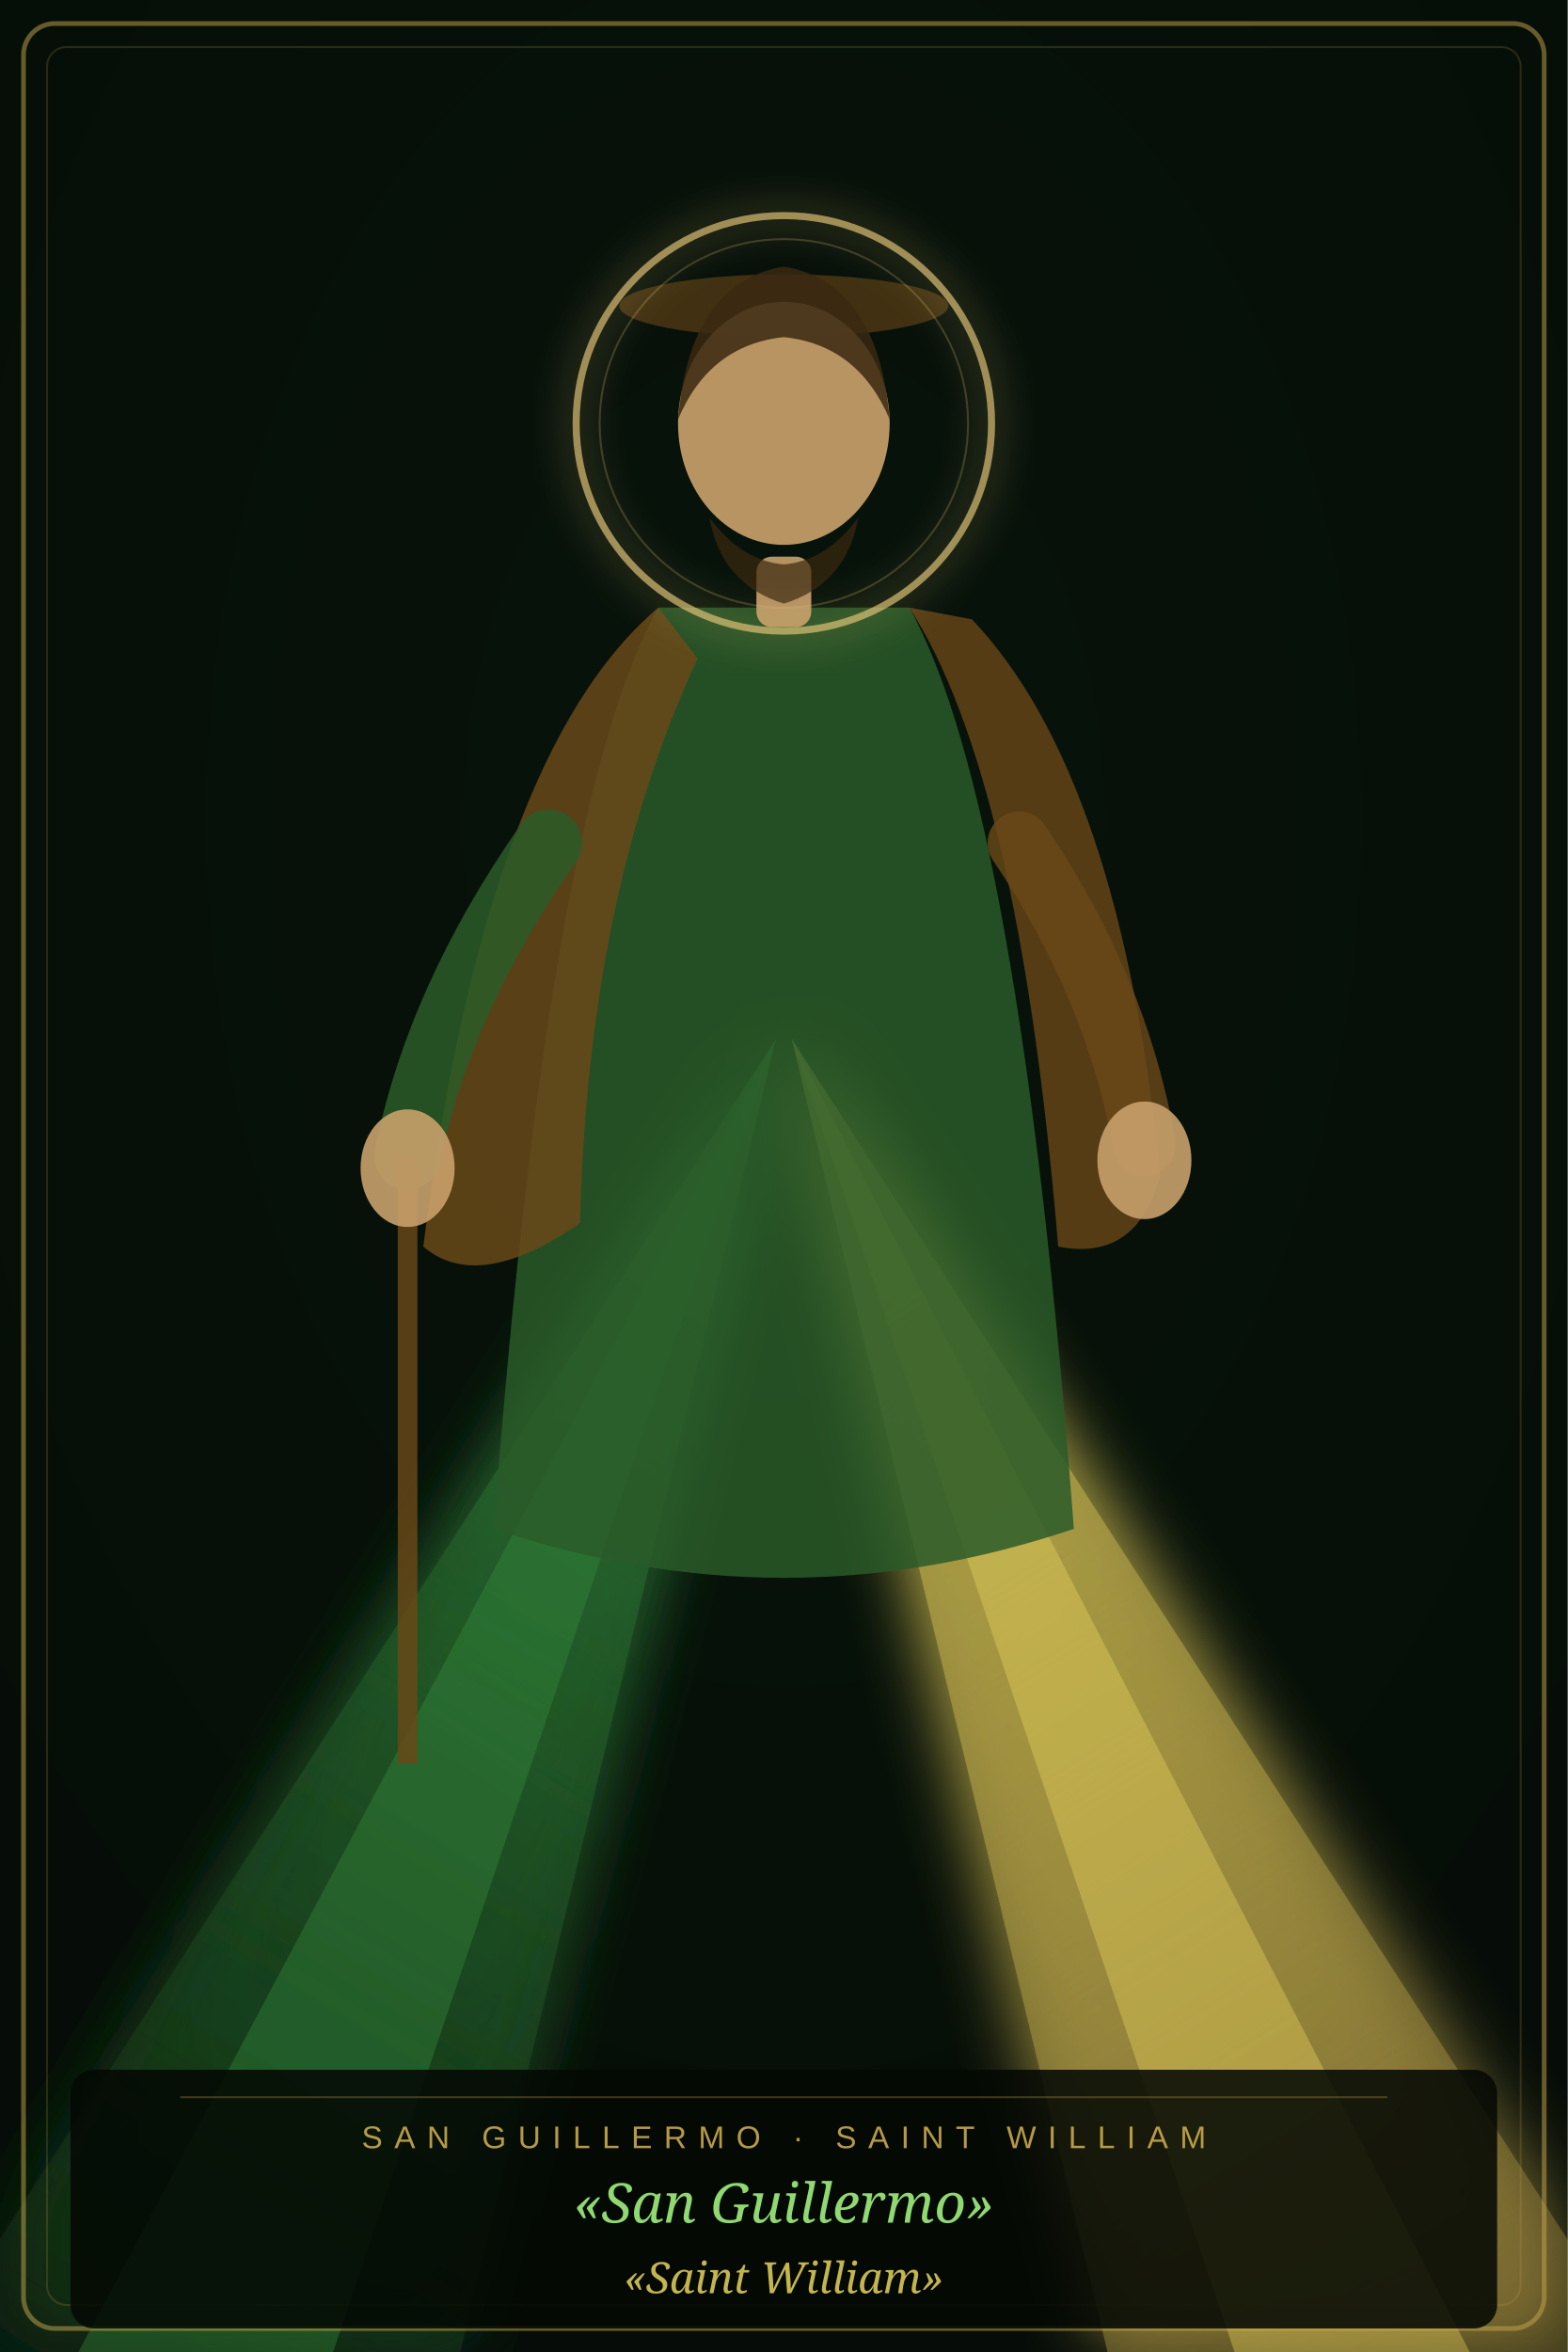
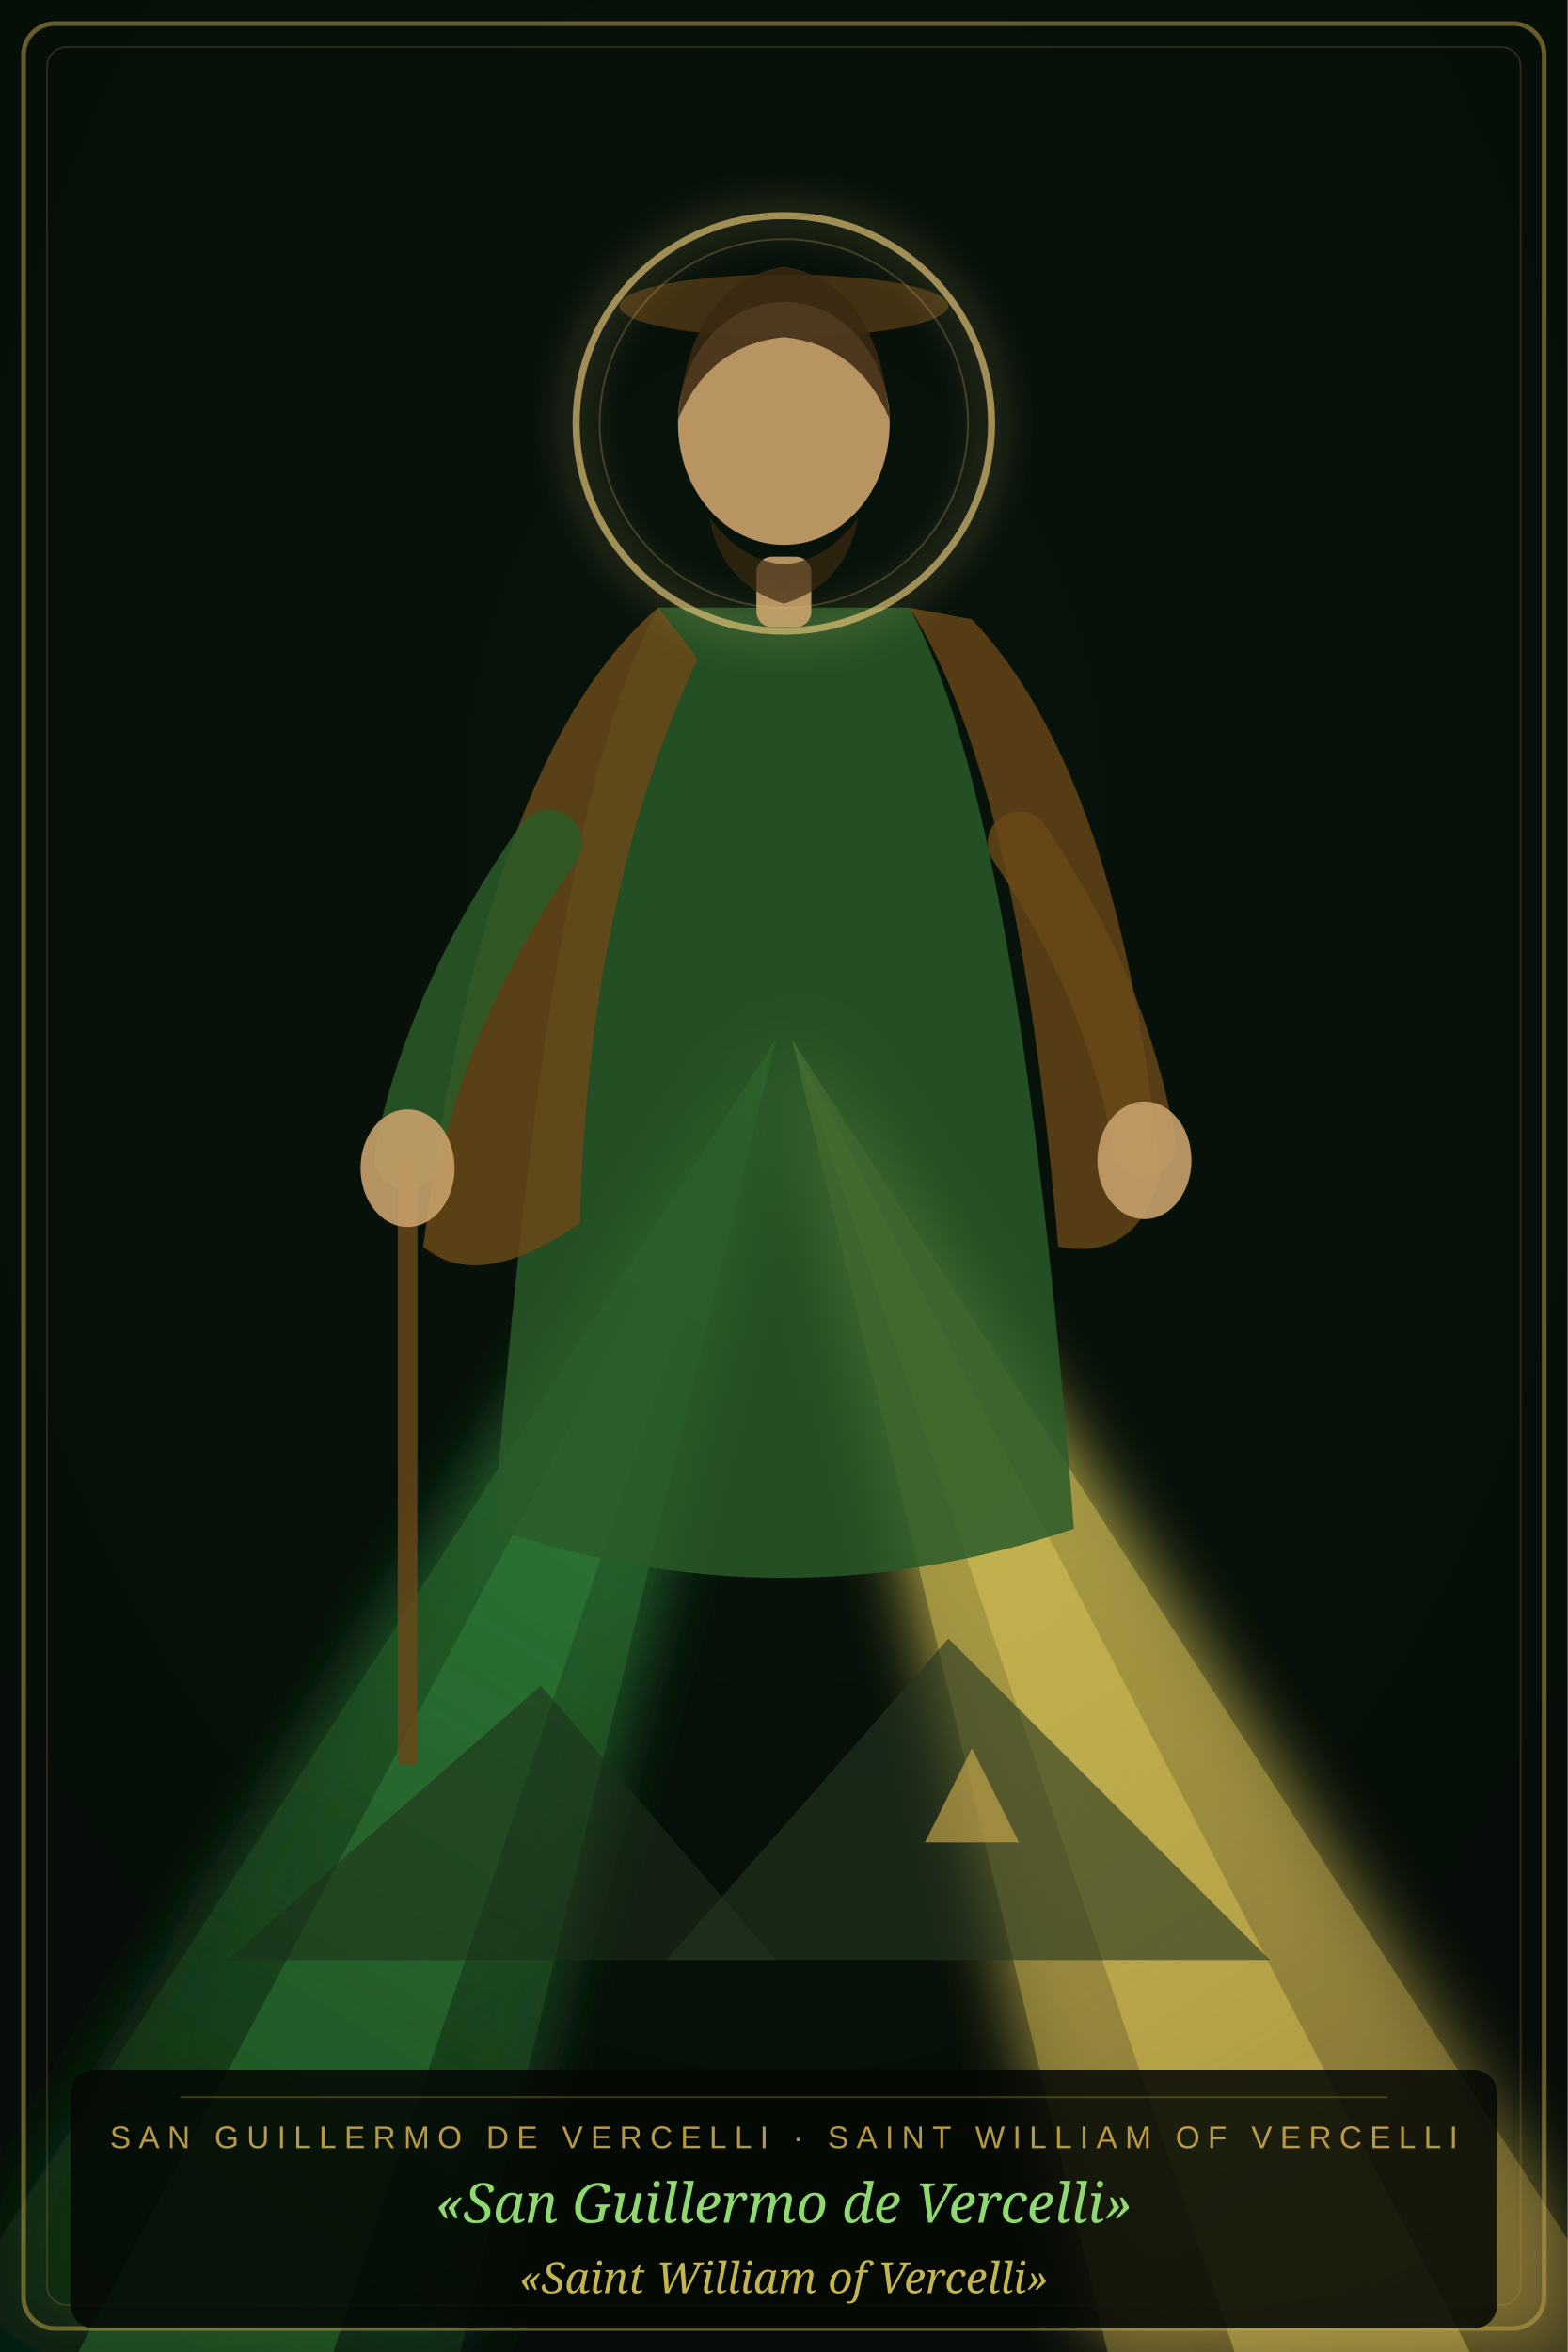
<svg xmlns="http://www.w3.org/2000/svg" viewBox="0 0 400 600">
  <defs>
    <radialGradient id="sgw-bg" cx="50%" cy="35%" r="65%">
      <stop offset="0%" stop-color="#071008" />
      <stop offset="100%" stop-color="#040804" />
    </radialGradient>
    <linearGradient id="sgw-r1" x1="50%" y1="0%" x2="10%" y2="100%">
      <stop offset="0%" stop-color="#389040" stop-opacity="1" />
      <stop offset="100%" stop-color="#103818" stop-opacity="0.4" />
    </linearGradient>
    <linearGradient id="sgw-r2" x1="50%" y1="0%" x2="90%" y2="100%">
      <stop offset="0%" stop-color="#f5e060" stop-opacity="1" />
      <stop offset="100%" stop-color="#c9a84c" stop-opacity="0.4" />
    </linearGradient>
    <filter id="sgw-gl">
      <feGaussianBlur stdDeviation="9" result="b" />
      <feMerge>
        <feMergeNode in="b" />
        <feMergeNode in="b" />
        <feMergeNode in="SourceGraphic" />
      </feMerge>
    </filter>
    <filter id="sgw-g2">
      <feGaussianBlur stdDeviation="5" result="b" />
      <feMerge>
        <feMergeNode in="b" />
        <feMergeNode in="SourceGraphic" />
      </feMerge>
    </filter>
  </defs>
  <rect width="400" height="600" fill="url(#sgw-bg)" />
  <rect width="400" height="600" fill="#103020" opacity="0.12" />
  <polygon points="198,265 -25,610 115,610" fill="url(#sgw-r1)" filter="url(#sgw-gl)" opacity="0.72" />
  <polygon points="198,265 20,600  85,600" fill="#389040" opacity="0.36" />
  <polygon points="202,265 425,610 285,610" fill="url(#sgw-r2)" filter="url(#sgw-gl)" opacity="0.70" />
  <polygon points="202,265 375,600 315,600" fill="#f5e060" opacity="0.34" />
  <path d="M168,155 Q140,205 126,390 Q200,415 274,390 Q260,205 232,155 Z" fill="#2a5a28" opacity="0.84" />
  <path d="M168,155 Q124,192 108,318 Q122,330 148,312 Q150,228 178,168 Z" fill="#6a4818" opacity="0.84" />
  <path d="M232,155 Q260,198 270,318 Q290,322 296,300 Q286,198 248,158 Z" fill="#6a4818" opacity="0.78" />
  <path d="M140,215 Q112,255 104,295" stroke="#2a5a28" stroke-width="17" fill="none" stroke-linecap="round" opacity="0.85" />
  <line x1="104" y1="295" x2="104" y2="450" stroke="#6a4818" stroke-width="5" stroke-opacity="0.82" />
  <path d="M260,215 Q285,252 292,292" stroke="#6a4818" stroke-width="16" fill="none" stroke-linecap="round" opacity="0.80" />
  <ellipse cx="104" cy="298" rx="12" ry="15" fill="#c8a06a" opacity="0.9" />
  <ellipse cx="292" cy="296" rx="12" ry="15" fill="#c8a06a" opacity="0.9" />
  <ellipse cx="200" cy="78" rx="42" ry="8" fill="#6a4818" opacity="0.58" />
  <rect x="193" y="142" width="14" height="18" rx="4" fill="#c8a06a" opacity="0.9" />
  <ellipse cx="200" cy="108" rx="27" ry="31" fill="#c8a06a" opacity="0.92" />
  <path d="M173,107 Q176,72 200,68 Q224,72 227,107 Q219,88 200,86 Q181,88 173,107 Z" fill="#3a2810" opacity="0.85" />
  <path d="M181,132 Q184,149 200,154 Q216,149 219,132 Q211,143 200,144 Q189,143 181,132 Z" fill="#3a2810" opacity="0.70" />
  <circle cx="200" cy="108" r="53" fill="none" stroke="#e8c97a" stroke-width="1.8" stroke-opacity="0.65" filter="url(#sgw-g2)" />
  <circle cx="200" cy="108" r="47" fill="none" stroke="#e8c97a" stroke-width="0.5" stroke-opacity="0.22" />
+   <path d="M58,500 L138,430 L198,500 Z" fill="#1d2d1a" opacity="0.55" />
+   <path d="M170,500 L242,418 L324,500 Z" fill="#24361f" opacity="0.6" />
+   <path d="M236,470 L248,446 L260,470 Z" fill="#c9a84c" opacity="0.65" />
  <rect x="6" y="6" width="388" height="588" rx="8" fill="none" stroke="#c9a84c" stroke-width="1.2" stroke-opacity="0.5" />
  <rect x="12" y="12" width="376" height="576" rx="5" fill="none" stroke="#c9a84c" stroke-width="0.5" stroke-opacity="0.18" />
  <rect x="18" y="528" width="364" height="66" rx="6" fill="#040804" opacity="0.86" />
  <line x1="46" y1="535" x2="354" y2="535" stroke="#c9a84c" stroke-width="0.5" stroke-opacity="0.28" />
-   <text x="200" y="548" text-anchor="middle" font-family="Arial,sans-serif" font-size="8" fill="#c9a84c" letter-spacing="3" opacity="0.9">SAN GUILLERMO  ·  SAINT WILLIAM</text>
-   <text x="200" y="567" text-anchor="middle" font-family="Georgia,serif" font-size="14" fill="#90d870" font-style="italic">«San Guillermo»</text>
-   <text x="200" y="585" text-anchor="middle" font-family="Georgia,serif" font-size="11" fill="#f5e060" font-style="italic" opacity="0.8">«Saint William»</text>
+   <text x="200" y="548" text-anchor="middle" font-family="Arial,sans-serif" font-size="8" fill="#c9a84c" letter-spacing="2" opacity="0.9">SAN GUILLERMO DE VERCELLI · SAINT WILLIAM OF VERCELLI</text>
+   <text x="200" y="567" text-anchor="middle" font-family="Georgia,serif" font-size="14" fill="#90d870" font-style="italic">«San Guillermo de Vercelli»</text>
+   <text x="200" y="585" text-anchor="middle" font-family="Georgia,serif" font-size="11" fill="#f5e060" font-style="italic" opacity="0.8">«Saint William of Vercelli»</text>
</svg>
